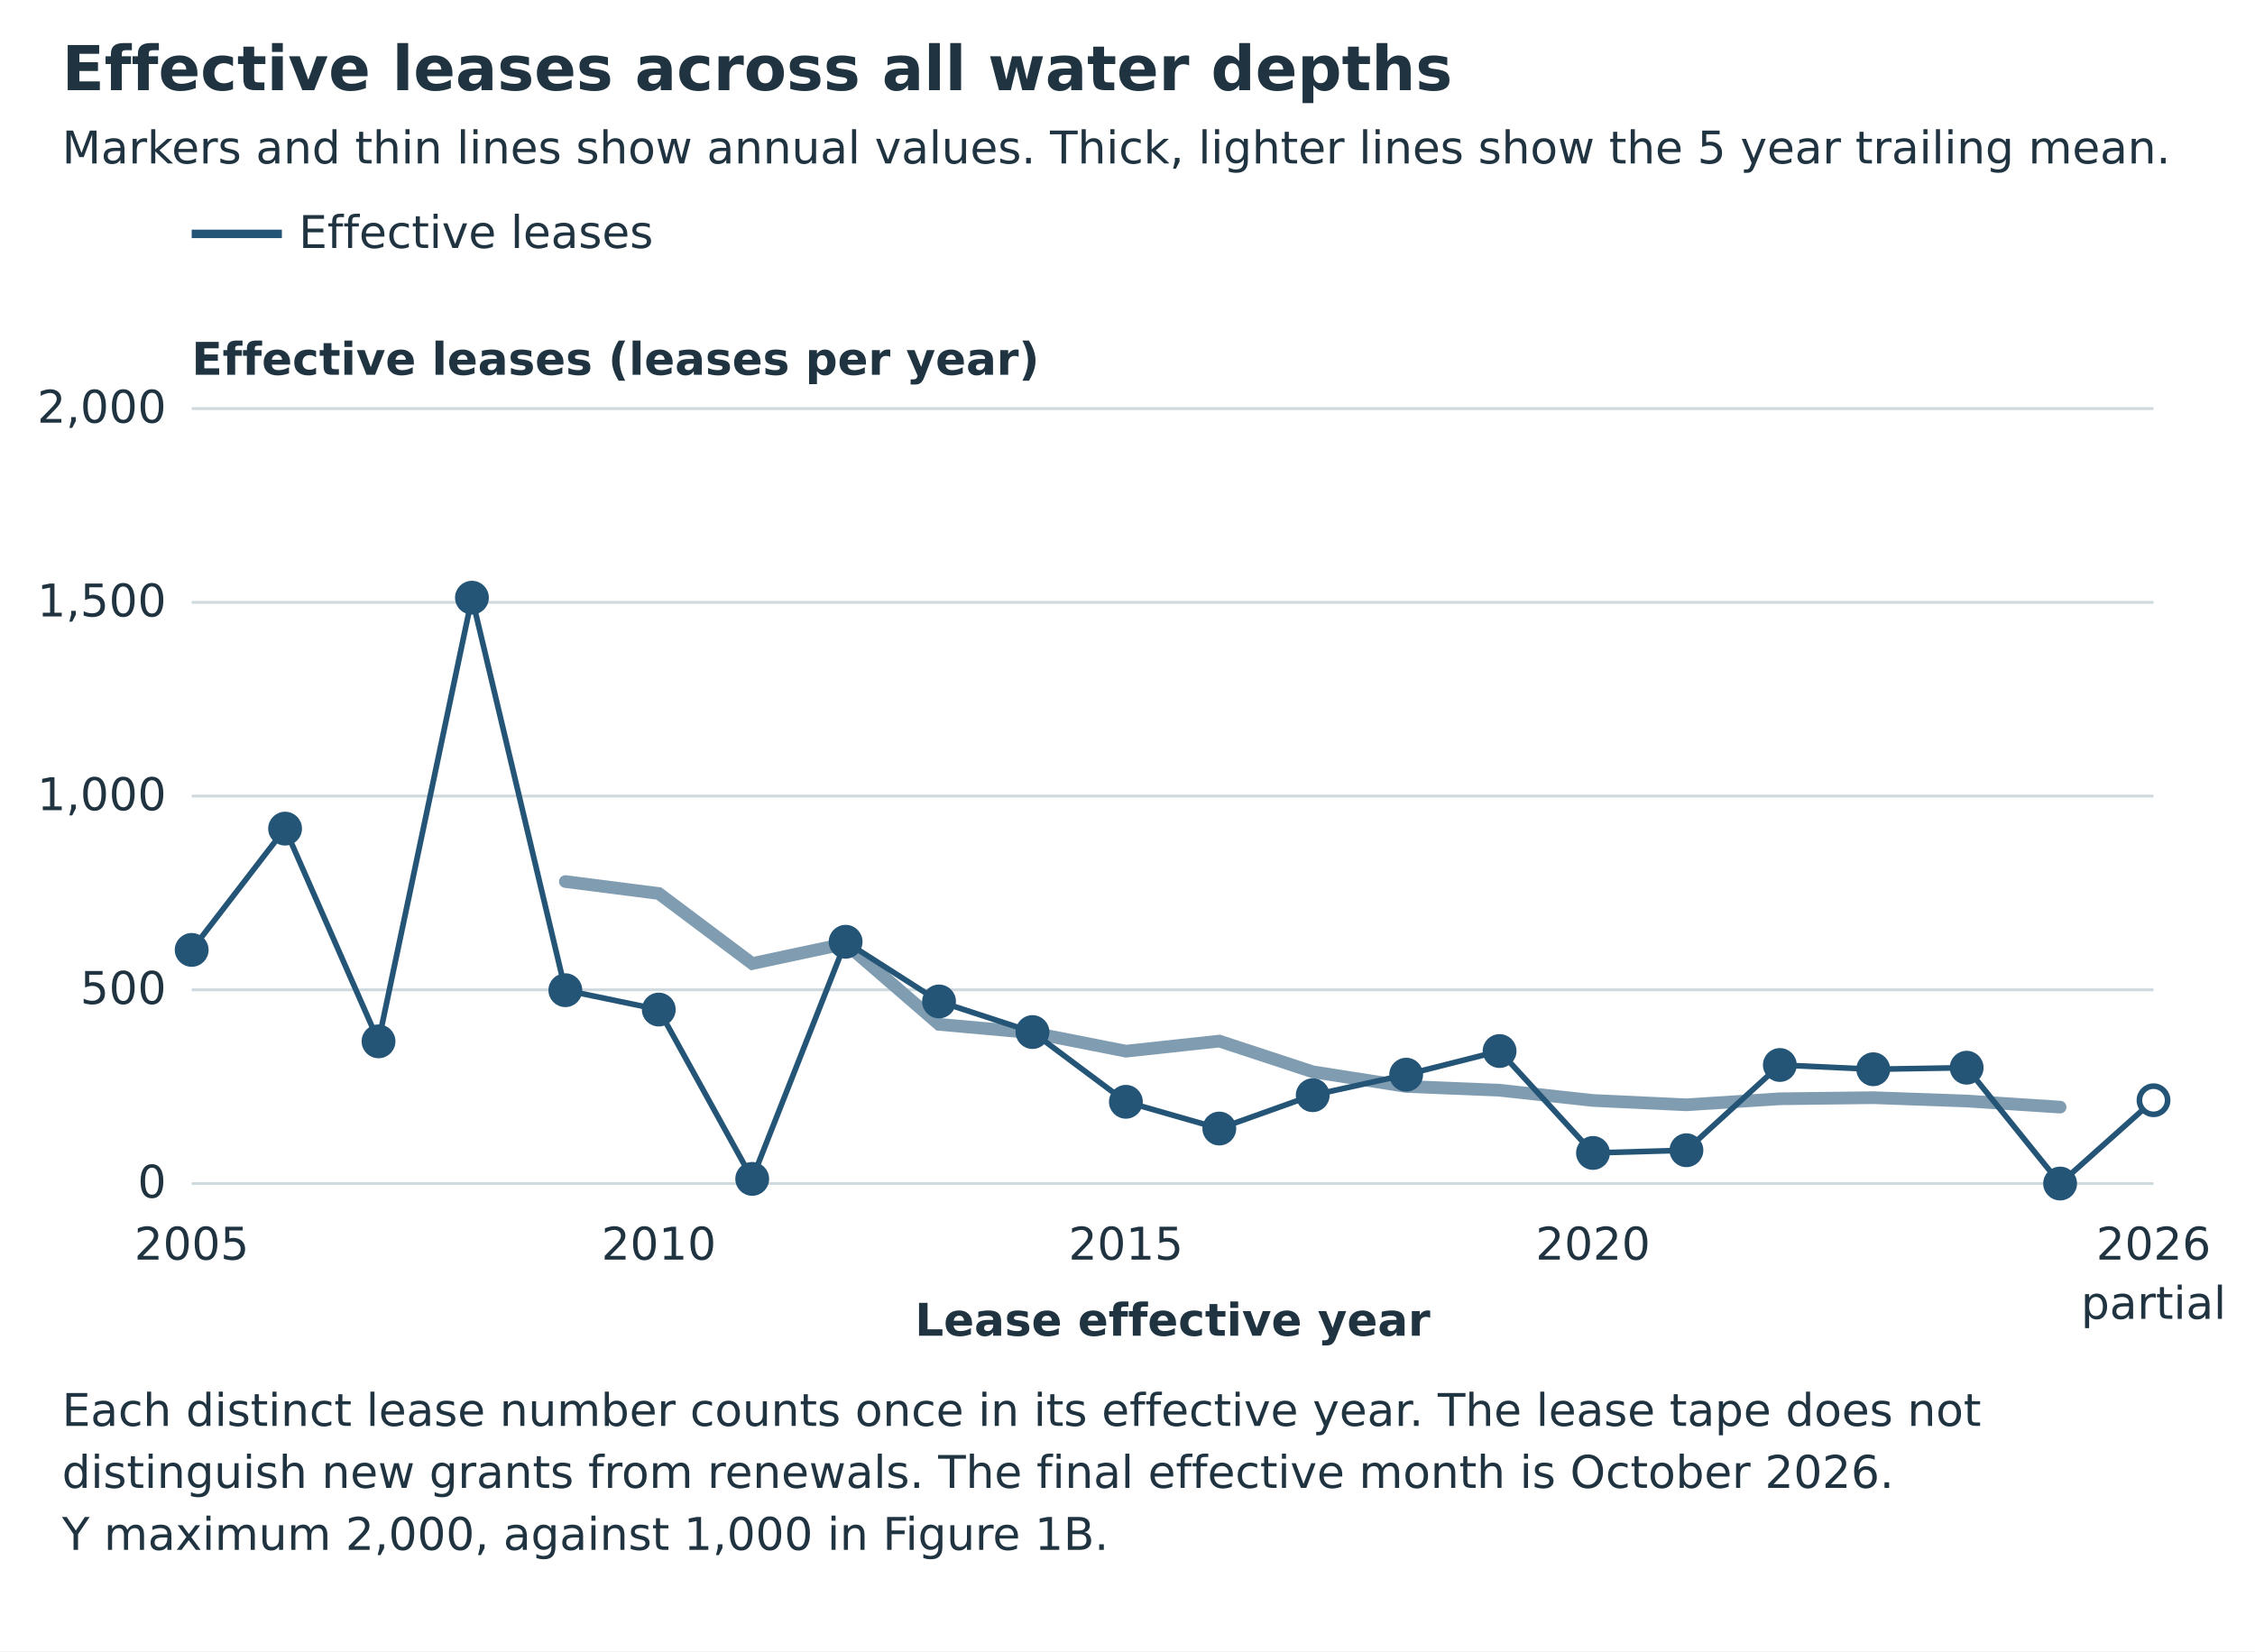
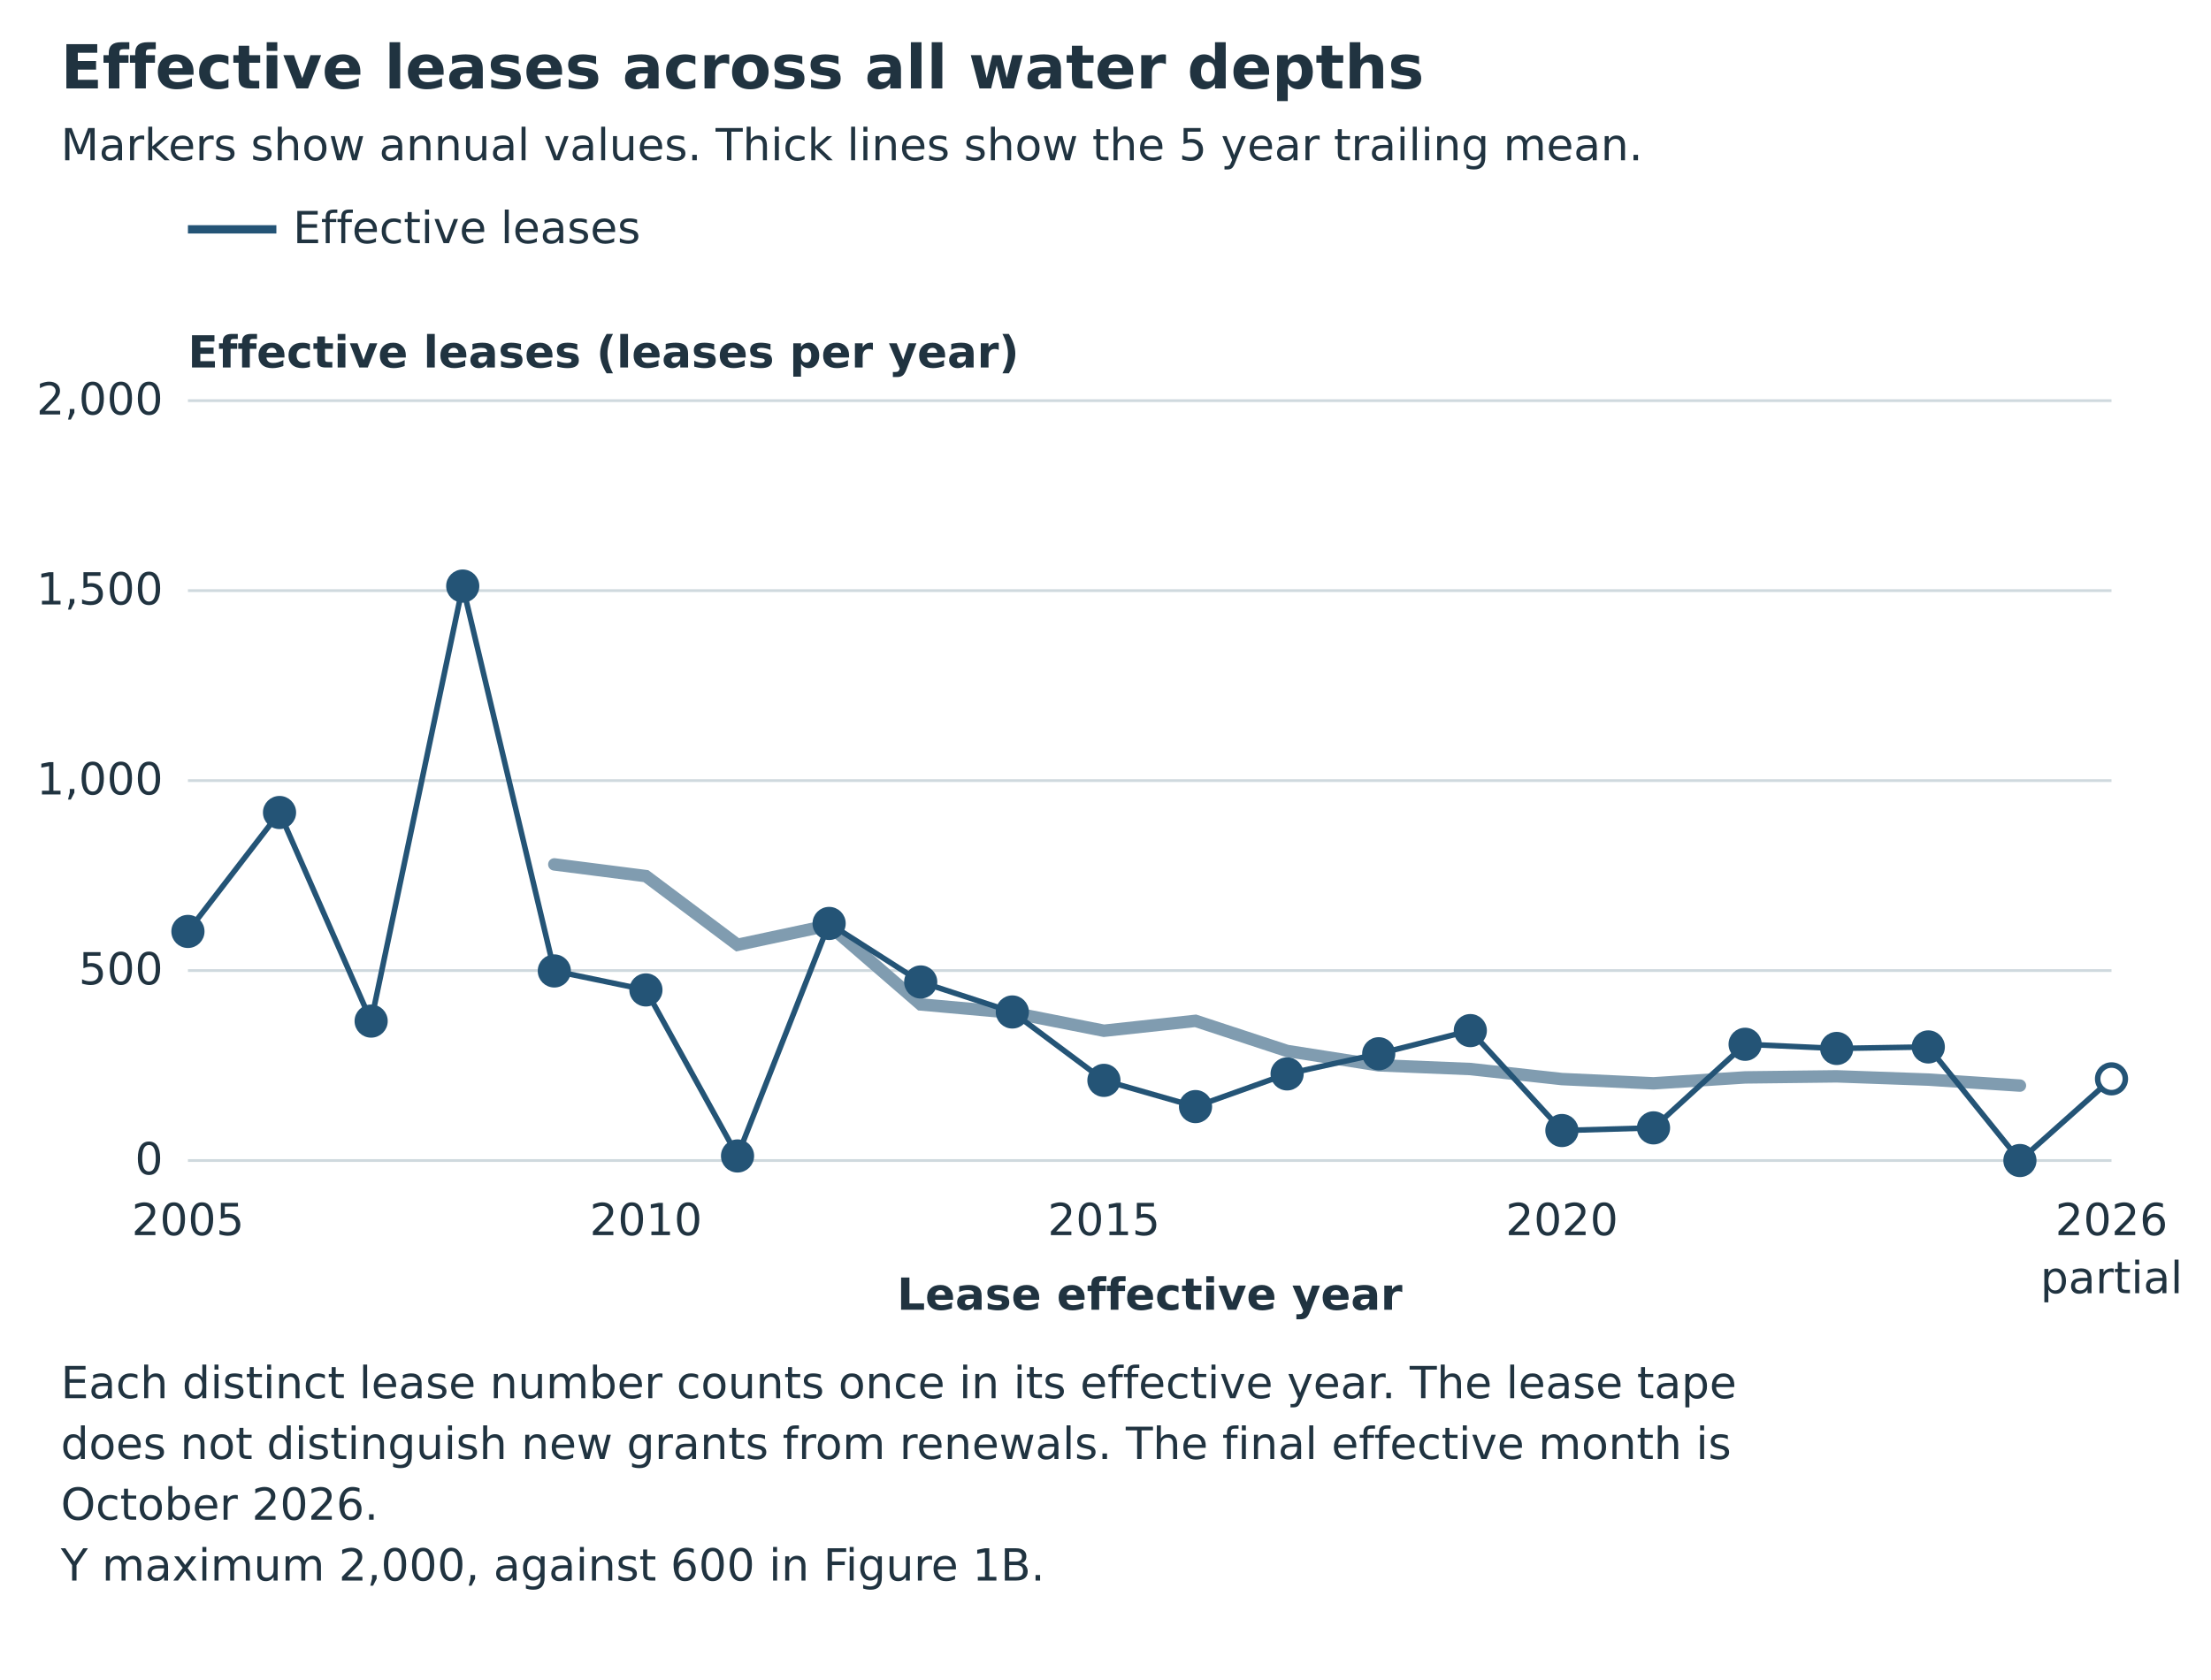
- <svg xmlns="http://www.w3.org/2000/svg" role="img" aria-label="Effective leases across all water depths" font-family="'DejaVu Sans','Segoe UI',Arial,sans-serif" font-size="16" fill="#203340" width="800" height="586" viewBox="0 0 800 586">
-   <rect width="800" height="586" fill="white" />
+ <svg xmlns="http://www.w3.org/2000/svg" role="img" aria-label="Effective leases across all water depths" font-family="'DejaVu Sans','Segoe UI',Arial,sans-serif" font-size="16" fill="#203340" width="800" height="608" viewBox="0 0 800 608">
+   <rect width="800" height="608" fill="white" />
  <text x="22" y="32" font-size="22" font-weight="bold">Effective leases across all water depths</text>
-   <text x="22" y="58">Markers and thin lines show annual values. Thick, lighter lines show the 5 year trailing mean.</text>
+   <text x="22" y="58">Markers show annual values. Thick lines show the 5 year trailing mean.</text>
  <g data-legend="0">
    <rect x="62" y="70" height="27" width="199" fill="white" />
    <line x1="68" y1="83" x2="100" y2="83" stroke="#245476" stroke-width="3" />
    <text x="106" y="88">Effective leases</text>
  </g>
  <text x="68" y="133" font-weight="bold">Effective leases (leases per year)</text>
  <line x1="68" x2="764" y1="420.0" y2="420.0" stroke="#cfd9de" />
  <text x="59" y="425.0" text-anchor="end">0</text>
  <line x1="68" x2="764" y1="351.25" y2="351.25" stroke="#cfd9de" />
  <text x="59" y="356.25" text-anchor="end">500</text>
  <line x1="68" x2="764" y1="282.5" y2="282.5" stroke="#cfd9de" />
  <text x="59" y="287.5" text-anchor="end">1,000</text>
  <line x1="68" x2="764" y1="213.75" y2="213.75" stroke="#cfd9de" />
  <text x="59" y="218.75" text-anchor="end">1,500</text>
  <line x1="68" x2="764" y1="145.0" y2="145.0" stroke="#cfd9de" />
  <text x="59" y="150.0" text-anchor="end">2,000</text>
  <text x="68.0" y="447" text-anchor="middle">2005</text>
  <text x="233.71" y="447" text-anchor="middle">2010</text>
  <text x="399.43" y="447" text-anchor="middle">2015</text>
  <text x="565.14" y="447" text-anchor="middle">2020</text>
  <text x="764.0" y="447" text-anchor="middle">2026</text>
  <text x="764" y="468" text-anchor="middle">partial</text>
  <text x="416.0" y="474" text-anchor="middle" font-weight="bold">Lease effective year</text>
  <g data-series="0" data-label="Effective leases">
    <path d="M200.57,312.83l0,0 L233.71,317.07 L266.86,341.93 L300.00,334.86 L333.14,363.51 L366.29,366.49 L399.43,373.03 L432.57,369.45 L465.71,380.35 L498.86,385.54 L532.00,386.89 L565.14,390.52 L598.29,392.06 L631.43,389.92 L664.57,389.53 L697.71,390.71 L730.86,392.88" fill="none" stroke="#809cb0" stroke-width="4.5" stroke-linecap="round" class="trend" />
    <path d="M68.00,337.09l0,0 L101.14,294.05 L134.29,369.54 L167.43,212.10 L200.57,351.39 L233.71,358.26 L266.86,418.35 L300.00,334.20 L333.14,355.38 L366.29,366.24 L399.43,390.99 L432.57,400.48 L465.71,388.65 L498.86,381.36 L532.00,372.98 L565.14,409.14 L598.29,408.18 L631.43,377.93 L664.57,379.44 L697.71,378.89 L730.86,420.00 L764.00,390.44" fill="none" stroke="#245476" stroke-width="2" stroke-linecap="round" class="annual" />
    <circle cx="68.00" cy="337.09" r="5" stroke="#245476" stroke-width="2" fill="#245476" data-year="2005" />
    <circle cx="101.14" cy="294.05" r="5" stroke="#245476" stroke-width="2" fill="#245476" data-year="2006" />
    <circle cx="134.29" cy="369.54" r="5" stroke="#245476" stroke-width="2" fill="#245476" data-year="2007" />
    <circle cx="167.43" cy="212.10" r="5" stroke="#245476" stroke-width="2" fill="#245476" data-year="2008" />
    <circle cx="200.57" cy="351.39" r="5" stroke="#245476" stroke-width="2" fill="#245476" data-year="2009" />
    <circle cx="233.71" cy="358.26" r="5" stroke="#245476" stroke-width="2" fill="#245476" data-year="2010" />
    <circle cx="266.86" cy="418.35" r="5" stroke="#245476" stroke-width="2" fill="#245476" data-year="2011" />
    <circle cx="300.00" cy="334.20" r="5" stroke="#245476" stroke-width="2" fill="#245476" data-year="2012" />
    <circle cx="333.14" cy="355.38" r="5" stroke="#245476" stroke-width="2" fill="#245476" data-year="2013" />
    <circle cx="366.29" cy="366.24" r="5" stroke="#245476" stroke-width="2" fill="#245476" data-year="2014" />
    <circle cx="399.43" cy="390.99" r="5" stroke="#245476" stroke-width="2" fill="#245476" data-year="2015" />
    <circle cx="432.57" cy="400.48" r="5" stroke="#245476" stroke-width="2" fill="#245476" data-year="2016" />
    <circle cx="465.71" cy="388.65" r="5" stroke="#245476" stroke-width="2" fill="#245476" data-year="2017" />
    <circle cx="498.86" cy="381.36" r="5" stroke="#245476" stroke-width="2" fill="#245476" data-year="2018" />
    <circle cx="532.00" cy="372.98" r="5" stroke="#245476" stroke-width="2" fill="#245476" data-year="2019" />
    <circle cx="565.14" cy="409.14" r="5" stroke="#245476" stroke-width="2" fill="#245476" data-year="2020" />
    <circle cx="598.29" cy="408.18" r="5" stroke="#245476" stroke-width="2" fill="#245476" data-year="2021" />
    <circle cx="631.43" cy="377.93" r="5" stroke="#245476" stroke-width="2" fill="#245476" data-year="2022" />
    <circle cx="664.57" cy="379.44" r="5" stroke="#245476" stroke-width="2" fill="#245476" data-year="2023" />
    <circle cx="697.71" cy="378.89" r="5" stroke="#245476" stroke-width="2" fill="#245476" data-year="2024" />
    <circle cx="730.86" cy="420.00" r="5" stroke="#245476" stroke-width="2" fill="#245476" data-year="2025" />
    <circle cx="764.00" cy="390.44" r="5" stroke="#245476" stroke-width="2" fill="white" data-year="2026" />
  </g>
-   <text x="22" y="506">Each distinct lease number counts once in its effective year. The lease tape does not</text>
-   <text x="22" y="528">distinguish new grants from renewals. The final effective month is October 2026.</text>
-   <text x="22" y="550">Y maximum 2,000, against 1,000 in Figure 1B.</text>
+   <text x="22" y="506">Each distinct lease number counts once in its effective year. The lease tape</text>
+   <text x="22" y="528">does not distinguish new grants from renewals. The final effective month is</text>
+   <text x="22" y="550">October 2026.</text>
+   <text x="22" y="572">Y maximum 2,000, against 600 in Figure 1B.</text>
</svg>
